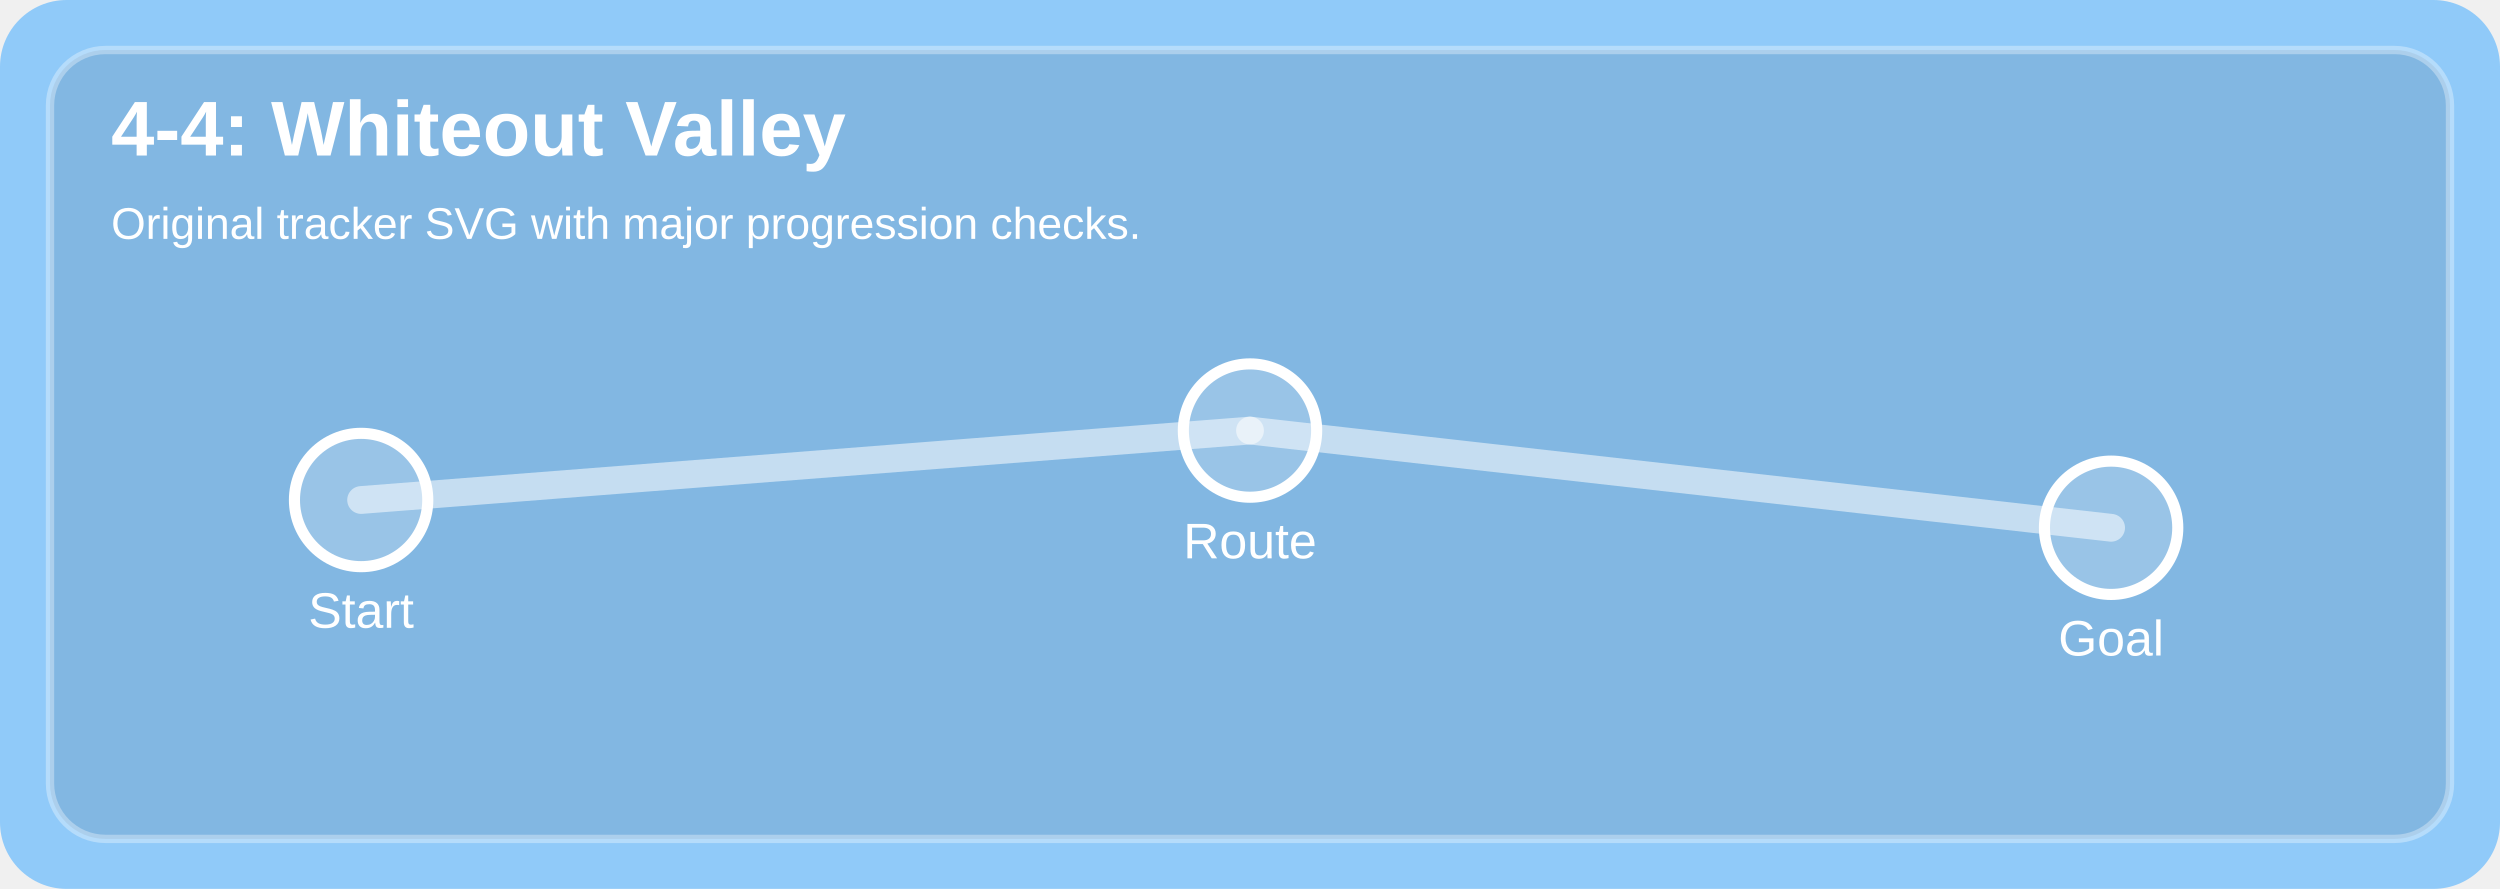
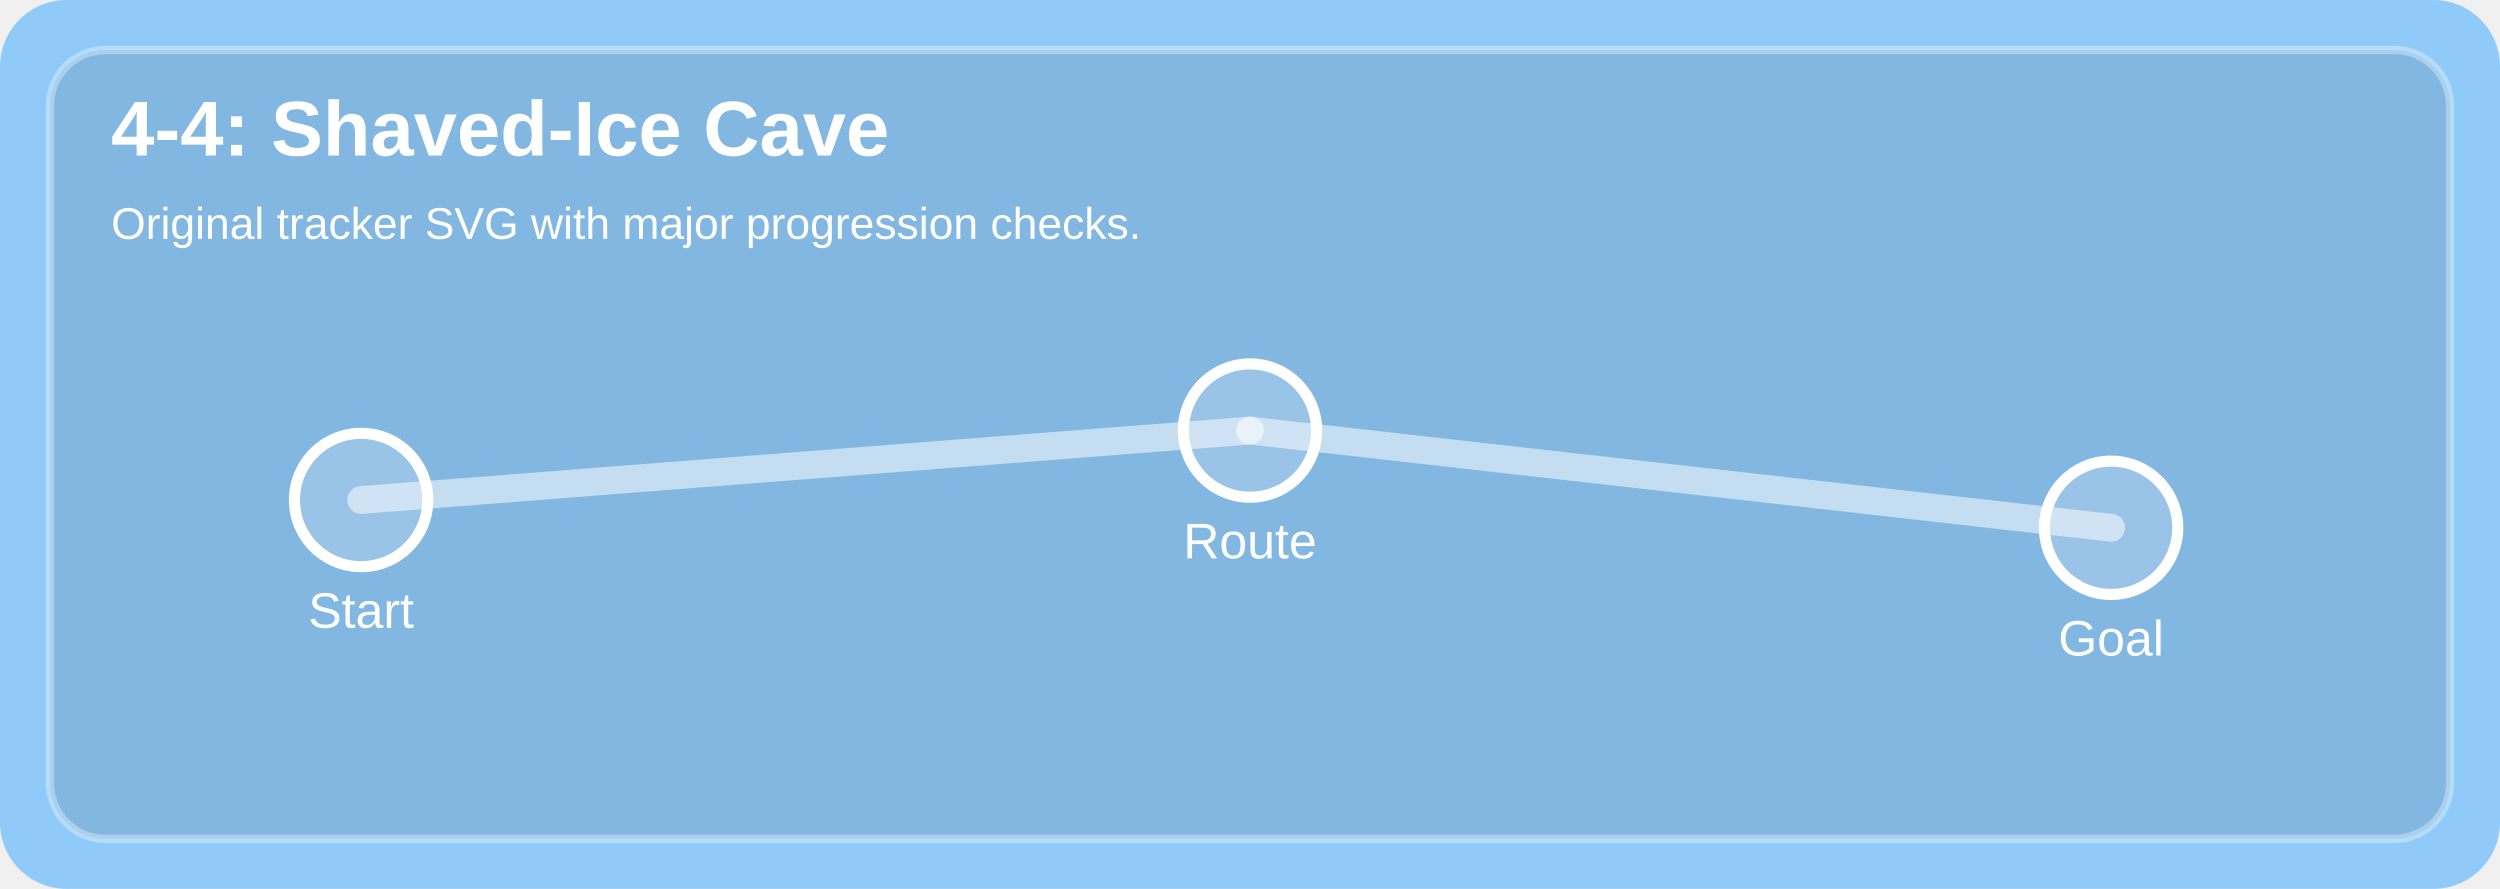
<svg xmlns="http://www.w3.org/2000/svg" width="900" height="320" viewBox="0 0 900 320">
  <rect width="900" height="320" rx="24" fill="#90caf9" />
  <rect x="18" y="18" width="864" height="284" rx="20" fill="#00000018" stroke="#ffffff55" stroke-width="3" />
-   <text x="40" y="56" font-family="Arial, sans-serif" font-size="28" font-weight="700" fill="#fff">4-4: Whiteout Valley</text>
+   <text x="40" y="56" font-family="Arial, sans-serif" font-size="28" font-weight="700" fill="#fff">4-4: Shaved-Ice Cave</text>
  <text x="40" y="86" font-family="Arial, sans-serif" font-size="16" fill="#fff">Original tracker SVG with major progression checks.</text>
  <line x1="130" y1="180" x2="450" y2="155" stroke="#ffffff88" stroke-width="10" stroke-linecap="round" />
  <line x1="450" y1="155" x2="760" y2="190" stroke="#ffffff88" stroke-width="10" stroke-linecap="round" />
  <circle cx="130" cy="180" r="24" fill="#fff" fill-opacity="0.18" stroke="#fff" stroke-width="4" />
  <circle cx="450" cy="155" r="24" fill="#fff" fill-opacity="0.18" stroke="#fff" stroke-width="4" />
  <circle cx="760" cy="190" r="24" fill="#fff" fill-opacity="0.18" stroke="#fff" stroke-width="4" />
  <text x="130" y="226" text-anchor="middle" font-family="Arial, sans-serif" font-size="18" fill="#fff">Start</text>
  <text x="450" y="201" text-anchor="middle" font-family="Arial, sans-serif" font-size="18" fill="#fff">Route</text>
  <text x="760" y="236" text-anchor="middle" font-family="Arial, sans-serif" font-size="18" fill="#fff">Goal</text>
</svg>
